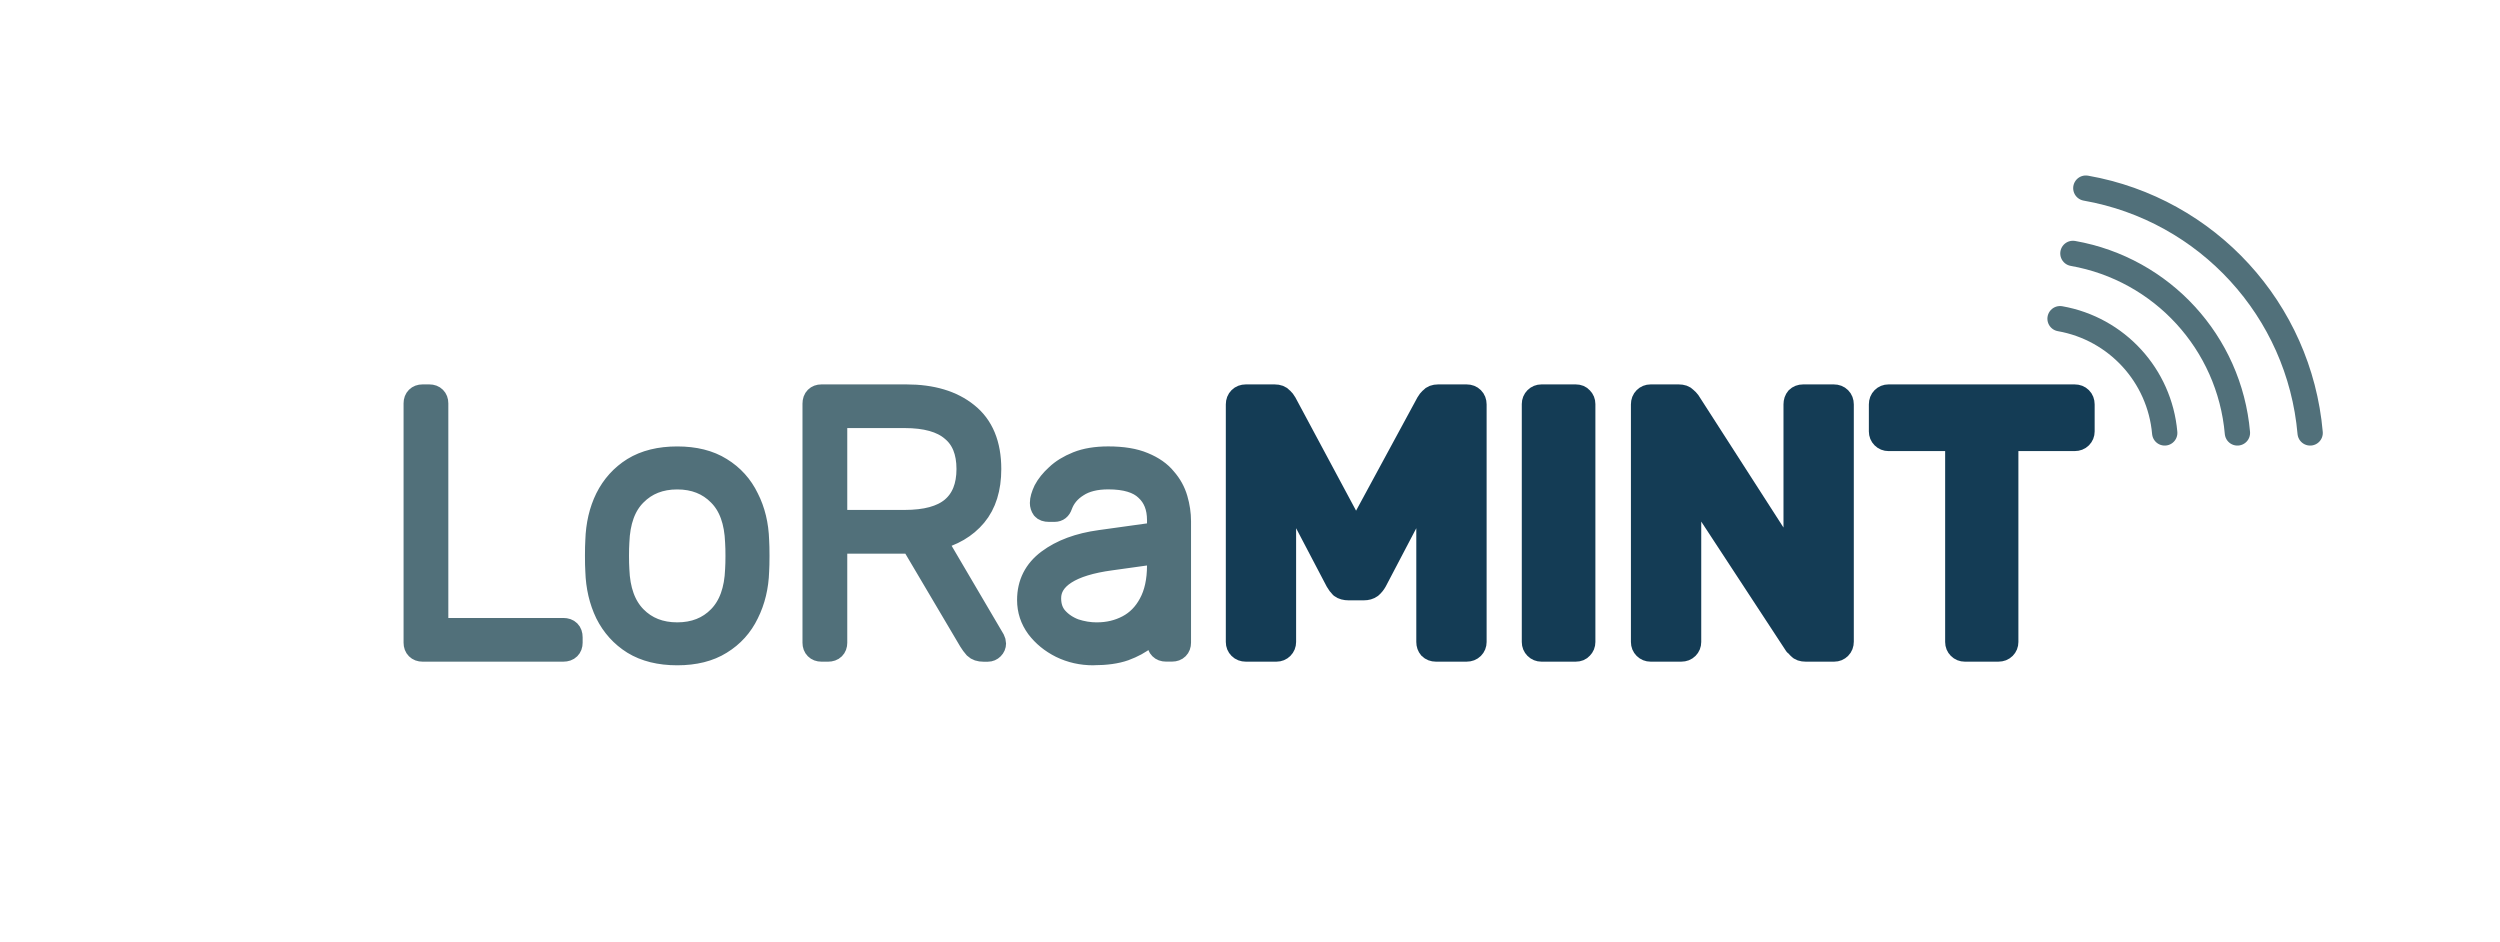
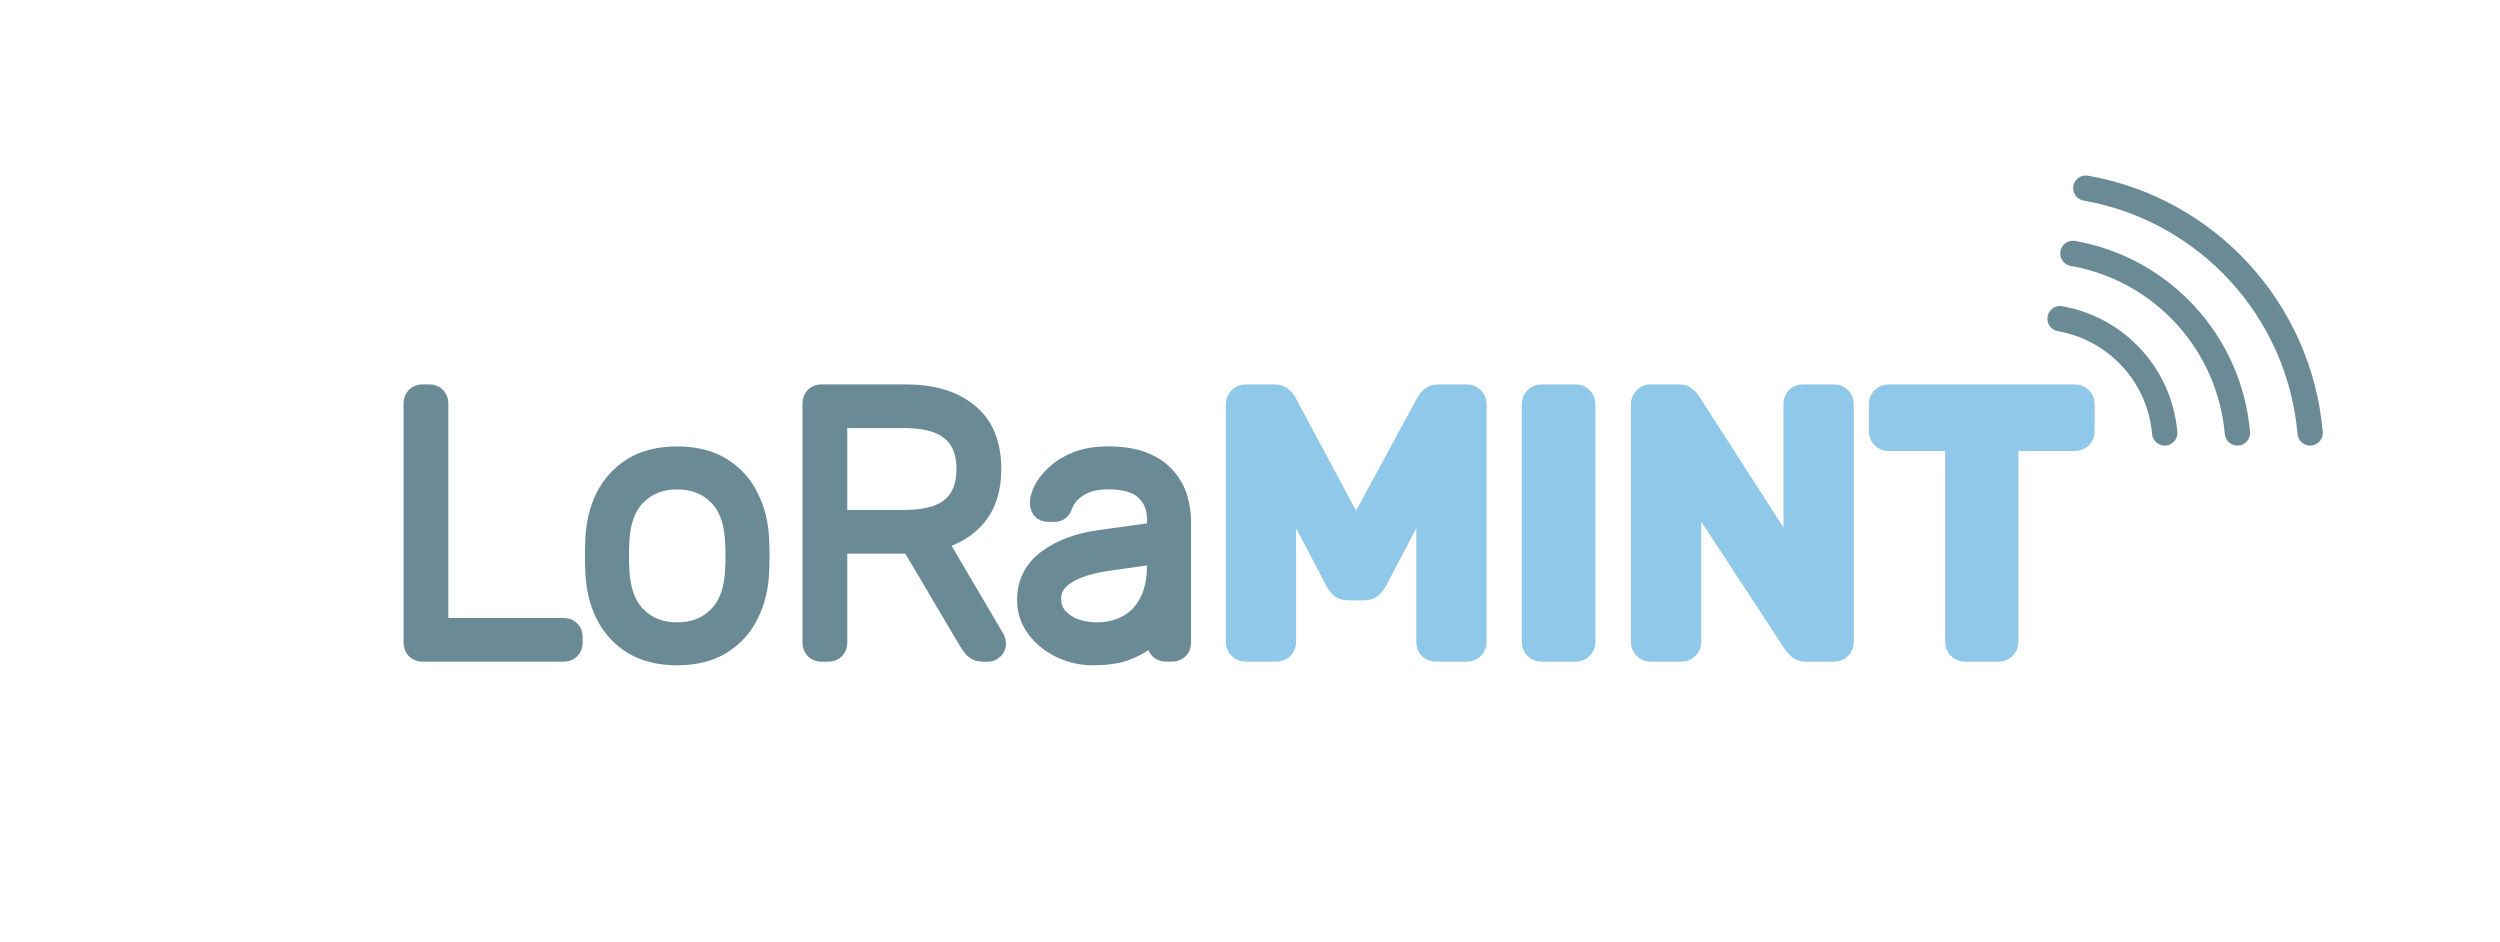
<svg xmlns="http://www.w3.org/2000/svg" version="1.1" id="svg1" viewBox="0 0 91.335 34.388">
  <defs id="defs1">
    <rect x="12.123" y="16.36" width="73.209" height="30.366" id="rect2" />
    <rect x="11.652" y="12.829" width="64.97" height="13.418" id="rect1" />
  </defs>
-   <g id="text2" style="font-weight:bold;font-size:13.333px;line-height:1;font-family:Rubik;-inkscape-font-specification:'Rubik Bold';letter-spacing:0px;word-spacing:0px;fill:#143c55;stroke:#143c55;stroke-width:0.796;stroke-linecap:round;stroke-linejoin:round" aria-label="LoRaMINT">
-     <path style="font-weight:300;-inkscape-font-specification:'Rubik Light';fill:#51707a;stroke:#51707a" d="m 15.435,23.775 q -0.133,0 -0.213,-0.08 -0.08,-0.08 -0.08,-0.213 v -8.747 q 0,-0.133 0.08,-0.213 0.08,-0.08 0.213,-0.08 h 0.253 q 0.133,0 0.213,0.08 0.08,0.08 0.08,0.213 v 8.24 h 4.6 q 0.147,0 0.227,0.08 0.08,0.08 0.08,0.227 v 0.2 q 0,0.133 -0.08,0.213 -0.08,0.08 -0.227,0.08 z m 9.307,0.133 q -0.96,0 -1.613,-0.4 -0.64,-0.4 -0.987,-1.093 -0.333,-0.693 -0.36,-1.547 -0.013,-0.2 -0.013,-0.56 0,-0.36 0.013,-0.56 0.027,-0.867 0.36,-1.547 0.347,-0.693 0.987,-1.093 0.653,-0.4 1.613,-0.4 0.96,0 1.6,0.4 0.653,0.4 0.987,1.093 0.347,0.68 0.373,1.547 0.013,0.2 0.013,0.56 0,0.36 -0.013,0.56 -0.027,0.853 -0.373,1.547 -0.333,0.693 -0.987,1.093 -0.64,0.4 -1.6,0.4 z m 0,-0.773 q 0.933,0 1.52,-0.6 0.587,-0.6 0.627,-1.733 0.013,-0.2 0.013,-0.493 0,-0.293 -0.013,-0.493 -0.04,-1.147 -0.627,-1.733 -0.587,-0.6 -1.52,-0.6 -0.933,0 -1.52,0.6 -0.587,0.587 -0.627,1.733 -0.013,0.2 -0.013,0.493 0,0.293 0.013,0.493 0.04,1.133 0.627,1.733 0.587,0.6 1.52,0.6 z m 5.267,0.64 q -0.133,0 -0.213,-0.08 -0.08,-0.08 -0.08,-0.213 v -8.733 q 0,-0.147 0.08,-0.227 0.08,-0.08 0.213,-0.08 h 3.107 q 1.4,0 2.227,0.667 0.84,0.667 0.84,2.027 0,1.067 -0.533,1.707 -0.533,0.64 -1.48,0.867 l 2.147,3.653 q 0.04,0.08 0.04,0.147 0,0.107 -0.08,0.187 -0.08,0.08 -0.187,0.08 h -0.16 q -0.213,0 -0.32,-0.107 -0.107,-0.12 -0.187,-0.253 l -2.12,-3.587 h -2.747 v 3.653 q 0,0.133 -0.08,0.213 -0.08,0.08 -0.227,0.08 z m 0.547,-4.747 h 2.493 q 1.16,0 1.72,-0.467 0.573,-0.48 0.573,-1.427 0,-0.947 -0.573,-1.413 -0.56,-0.48 -1.72,-0.48 h -2.493 z m 9.387,4.88 q -0.64,0 -1.187,-0.267 -0.533,-0.267 -0.867,-0.707 -0.333,-0.453 -0.333,-1.013 0,-0.907 0.733,-1.453 0.733,-0.547 1.907,-0.707 l 2.107,-0.293 v -0.467 q 0,-0.707 -0.44,-1.107 -0.427,-0.413 -1.373,-0.413 -0.693,0 -1.12,0.28 -0.427,0.267 -0.587,0.707 -0.067,0.2 -0.253,0.2 h -0.213 q -0.16,0 -0.227,-0.08 -0.067,-0.093 -0.067,-0.213 0,-0.187 0.133,-0.467 0.147,-0.28 0.44,-0.547 0.293,-0.28 0.76,-0.467 0.467,-0.187 1.133,-0.187 0.787,0 1.293,0.213 0.52,0.213 0.8,0.56 0.293,0.333 0.413,0.747 0.12,0.413 0.12,0.813 v 4.44 q 0,0.133 -0.08,0.213 -0.08,0.08 -0.213,0.08 H 42.595 q -0.133,0 -0.213,-0.08 -0.08,-0.08 -0.08,-0.213 v -0.627 q -0.16,0.24 -0.453,0.48 -0.293,0.24 -0.76,0.413 -0.453,0.16 -1.147,0.16 z m 0.133,-0.773 q 0.613,0 1.12,-0.267 0.507,-0.267 0.8,-0.813 0.307,-0.56 0.307,-1.4 v -0.453 l -1.72,0.24 q -1.093,0.147 -1.653,0.507 -0.56,0.36 -0.56,0.907 0,0.44 0.253,0.72 0.253,0.28 0.64,0.427 0.4,0.133 0.813,0.133 z" id="path1" />
+   <g id="text2" style="font-weight:bold;font-size:13.333px;line-height:1;font-family:Rubik;-inkscape-font-specification:'Rubik Bold';letter-spacing:0px;word-spacing:0px;fill:#8fc8e8;stroke:#8fc8e8;stroke-width:0.796;stroke-linecap:round;stroke-linejoin:round" aria-label="LoRaMINT">
+     <path style="font-weight:300;-inkscape-font-specification:'Rubik Light';fill:#6a8b95;stroke:#6a8b95" d="m 15.435,23.775 q -0.133,0 -0.213,-0.08 -0.08,-0.08 -0.08,-0.213 v -8.747 q 0,-0.133 0.08,-0.213 0.08,-0.08 0.213,-0.08 h 0.253 q 0.133,0 0.213,0.08 0.08,0.08 0.08,0.213 v 8.24 h 4.6 q 0.147,0 0.227,0.08 0.08,0.08 0.08,0.227 v 0.2 q 0,0.133 -0.08,0.213 -0.08,0.08 -0.227,0.08 z m 9.307,0.133 q -0.96,0 -1.613,-0.4 -0.64,-0.4 -0.987,-1.093 -0.333,-0.693 -0.36,-1.547 -0.013,-0.2 -0.013,-0.56 0,-0.36 0.013,-0.56 0.027,-0.867 0.36,-1.547 0.347,-0.693 0.987,-1.093 0.653,-0.4 1.613,-0.4 0.96,0 1.6,0.4 0.653,0.4 0.987,1.093 0.347,0.68 0.373,1.547 0.013,0.2 0.013,0.56 0,0.36 -0.013,0.56 -0.027,0.853 -0.373,1.547 -0.333,0.693 -0.987,1.093 -0.64,0.4 -1.6,0.4 z m 0,-0.773 q 0.933,0 1.52,-0.6 0.587,-0.6 0.627,-1.733 0.013,-0.2 0.013,-0.493 0,-0.293 -0.013,-0.493 -0.04,-1.147 -0.627,-1.733 -0.587,-0.6 -1.52,-0.6 -0.933,0 -1.52,0.6 -0.587,0.587 -0.627,1.733 -0.013,0.2 -0.013,0.493 0,0.293 0.013,0.493 0.04,1.133 0.627,1.733 0.587,0.6 1.52,0.6 z m 5.267,0.64 q -0.133,0 -0.213,-0.08 -0.08,-0.08 -0.08,-0.213 v -8.733 q 0,-0.147 0.08,-0.227 0.08,-0.08 0.213,-0.08 h 3.107 q 1.4,0 2.227,0.667 0.84,0.667 0.84,2.027 0,1.067 -0.533,1.707 -0.533,0.64 -1.48,0.867 l 2.147,3.653 q 0.04,0.08 0.04,0.147 0,0.107 -0.08,0.187 -0.08,0.08 -0.187,0.08 h -0.16 q -0.213,0 -0.32,-0.107 -0.107,-0.12 -0.187,-0.253 l -2.12,-3.587 h -2.747 v 3.653 q 0,0.133 -0.08,0.213 -0.08,0.08 -0.227,0.08 z m 0.547,-4.747 h 2.493 q 1.16,0 1.72,-0.467 0.573,-0.48 0.573,-1.427 0,-0.947 -0.573,-1.413 -0.56,-0.48 -1.72,-0.48 h -2.493 z m 9.387,4.88 q -0.64,0 -1.187,-0.267 -0.533,-0.267 -0.867,-0.707 -0.333,-0.453 -0.333,-1.013 0,-0.907 0.733,-1.453 0.733,-0.547 1.907,-0.707 l 2.107,-0.293 v -0.467 q 0,-0.707 -0.44,-1.107 -0.427,-0.413 -1.373,-0.413 -0.693,0 -1.12,0.28 -0.427,0.267 -0.587,0.707 -0.067,0.2 -0.253,0.2 h -0.213 q -0.16,0 -0.227,-0.08 -0.067,-0.093 -0.067,-0.213 0,-0.187 0.133,-0.467 0.147,-0.28 0.44,-0.547 0.293,-0.28 0.76,-0.467 0.467,-0.187 1.133,-0.187 0.787,0 1.293,0.213 0.52,0.213 0.8,0.56 0.293,0.333 0.413,0.747 0.12,0.413 0.12,0.813 v 4.44 q 0,0.133 -0.08,0.213 -0.08,0.08 -0.213,0.08 H 42.595 q -0.133,0 -0.213,-0.08 -0.08,-0.08 -0.08,-0.213 v -0.627 q -0.16,0.24 -0.453,0.48 -0.293,0.24 -0.76,0.413 -0.453,0.16 -1.147,0.16 z m 0.133,-0.773 q 0.613,0 1.12,-0.267 0.507,-0.267 0.8,-0.813 0.307,-0.56 0.307,-1.4 v -0.453 l -1.72,0.24 q -1.093,0.147 -1.653,0.507 -0.56,0.36 -0.56,0.907 0,0.44 0.253,0.72 0.253,0.28 0.64,0.427 0.4,0.133 0.813,0.133 z" id="path1" />
    <path style="font-weight:500;-inkscape-font-specification:'Rubik Medium'" d="m 45.515,23.775 q -0.147,0 -0.24,-0.093 -0.093,-0.093 -0.093,-0.227 v -8.68 q 0,-0.147 0.093,-0.24 0.093,-0.093 0.24,-0.093 h 1.053 q 0.187,0 0.28,0.107 0.093,0.093 0.12,0.147 l 2.573,4.8 2.6,-4.8 q 0.027,-0.053 0.12,-0.147 0.093,-0.107 0.28,-0.107 h 1.04 q 0.147,0 0.24,0.093 0.093,0.093 0.093,0.24 v 8.68 q 0,0.133 -0.093,0.227 -0.093,0.093 -0.24,0.093 h -1.12 q -0.147,0 -0.24,-0.093 -0.08,-0.093 -0.08,-0.227 v -5.773 l -1.867,3.56 q -0.067,0.12 -0.173,0.213 -0.107,0.08 -0.28,0.08 h -0.547 q -0.187,0 -0.293,-0.08 -0.093,-0.093 -0.16,-0.213 l -1.867,-3.56 v 5.773 q 0,0.133 -0.093,0.227 -0.093,0.093 -0.227,0.093 z m 10.8,0 q -0.133,0 -0.227,-0.093 -0.093,-0.093 -0.093,-0.227 v -8.693 q 0,-0.133 0.093,-0.227 0.093,-0.093 0.227,-0.093 h 1.253 q 0.147,0 0.227,0.093 0.093,0.093 0.093,0.227 v 8.693 q 0,0.133 -0.093,0.227 -0.08,0.093 -0.227,0.093 z m 3.987,0 q -0.133,0 -0.227,-0.093 -0.093,-0.093 -0.093,-0.227 v -8.68 q 0,-0.147 0.093,-0.24 0.093,-0.093 0.227,-0.093 h 1.027 q 0.187,0 0.267,0.093 0.093,0.08 0.12,0.12 l 3.84,5.973 v -5.853 q 0,-0.147 0.08,-0.24 0.093,-0.093 0.24,-0.093 h 1.12 q 0.147,0 0.24,0.093 0.093,0.093 0.093,0.24 v 8.667 q 0,0.147 -0.093,0.24 -0.093,0.093 -0.227,0.093 h -1.04 q -0.187,0 -0.267,-0.093 -0.08,-0.093 -0.12,-0.12 L 61.755,17.722 v 5.733 q 0,0.133 -0.093,0.227 -0.093,0.093 -0.24,0.093 z m 11.48,0 q -0.133,0 -0.227,-0.093 -0.093,-0.093 -0.093,-0.227 v -7.373 h -2.467 q -0.133,0 -0.227,-0.093 -0.093,-0.093 -0.093,-0.227 v -0.987 q 0,-0.147 0.093,-0.24 0.093,-0.093 0.227,-0.093 h 6.8 q 0.147,0 0.24,0.093 0.093,0.093 0.093,0.24 v 0.987 q 0,0.133 -0.093,0.227 -0.093,0.093 -0.24,0.093 h -2.453 v 7.373 q 0,0.133 -0.093,0.227 -0.093,0.093 -0.24,0.093 z" id="path2" />
  </g>
  <g id="g1" transform="translate(4.316844,-3.467629)">
    <g id="g8">
-       <path id="path4" d="m 74.769,19.284 c -0.183,-2.096 -1.752,-3.808 -3.824,-4.173" style="fill:none;stroke:#51707a;stroke-width:0.925;stroke-linecap:round;stroke-linejoin:miter;stroke-miterlimit:10;stroke-dasharray:none;stroke-opacity:1" />
-       <path id="path5" d="m 77.425,19.284 c -0.288,-3.294 -2.753,-5.984 -6.01,-6.558" style="fill:none;stroke:#51707a;stroke-width:0.925;stroke-linecap:round;stroke-linejoin:miter;stroke-miterlimit:10;stroke-dasharray:none;stroke-opacity:1" />
-       <path id="path6" d="m 80.082,19.284 c -0.393,-4.491 -3.755,-8.16 -8.195,-8.943" style="fill:none;stroke:#51707a;stroke-width:0.925;stroke-linecap:round;stroke-linejoin:miter;stroke-miterlimit:10;stroke-dasharray:none;stroke-opacity:1" />
+       <path id="path4" d="m 74.769,19.284 c -0.183,-2.096 -1.752,-3.808 -3.824,-4.173" style="fill:none;stroke:#6a8b95;stroke-width:0.925;stroke-linecap:round;stroke-linejoin:miter;stroke-miterlimit:10;stroke-dasharray:none;stroke-opacity:1" />
+       <path id="path5" d="m 77.425,19.284 c -0.288,-3.294 -2.753,-5.984 -6.01,-6.558" style="fill:none;stroke:#6a8b95;stroke-width:0.925;stroke-linecap:round;stroke-linejoin:miter;stroke-miterlimit:10;stroke-dasharray:none;stroke-opacity:1" />
+       <path id="path6" d="m 80.082,19.284 c -0.393,-4.491 -3.755,-8.16 -8.195,-8.943" style="fill:none;stroke:#6a8b95;stroke-width:0.925;stroke-linecap:round;stroke-linejoin:miter;stroke-miterlimit:10;stroke-dasharray:none;stroke-opacity:1" />
    </g>
  </g>
</svg>
